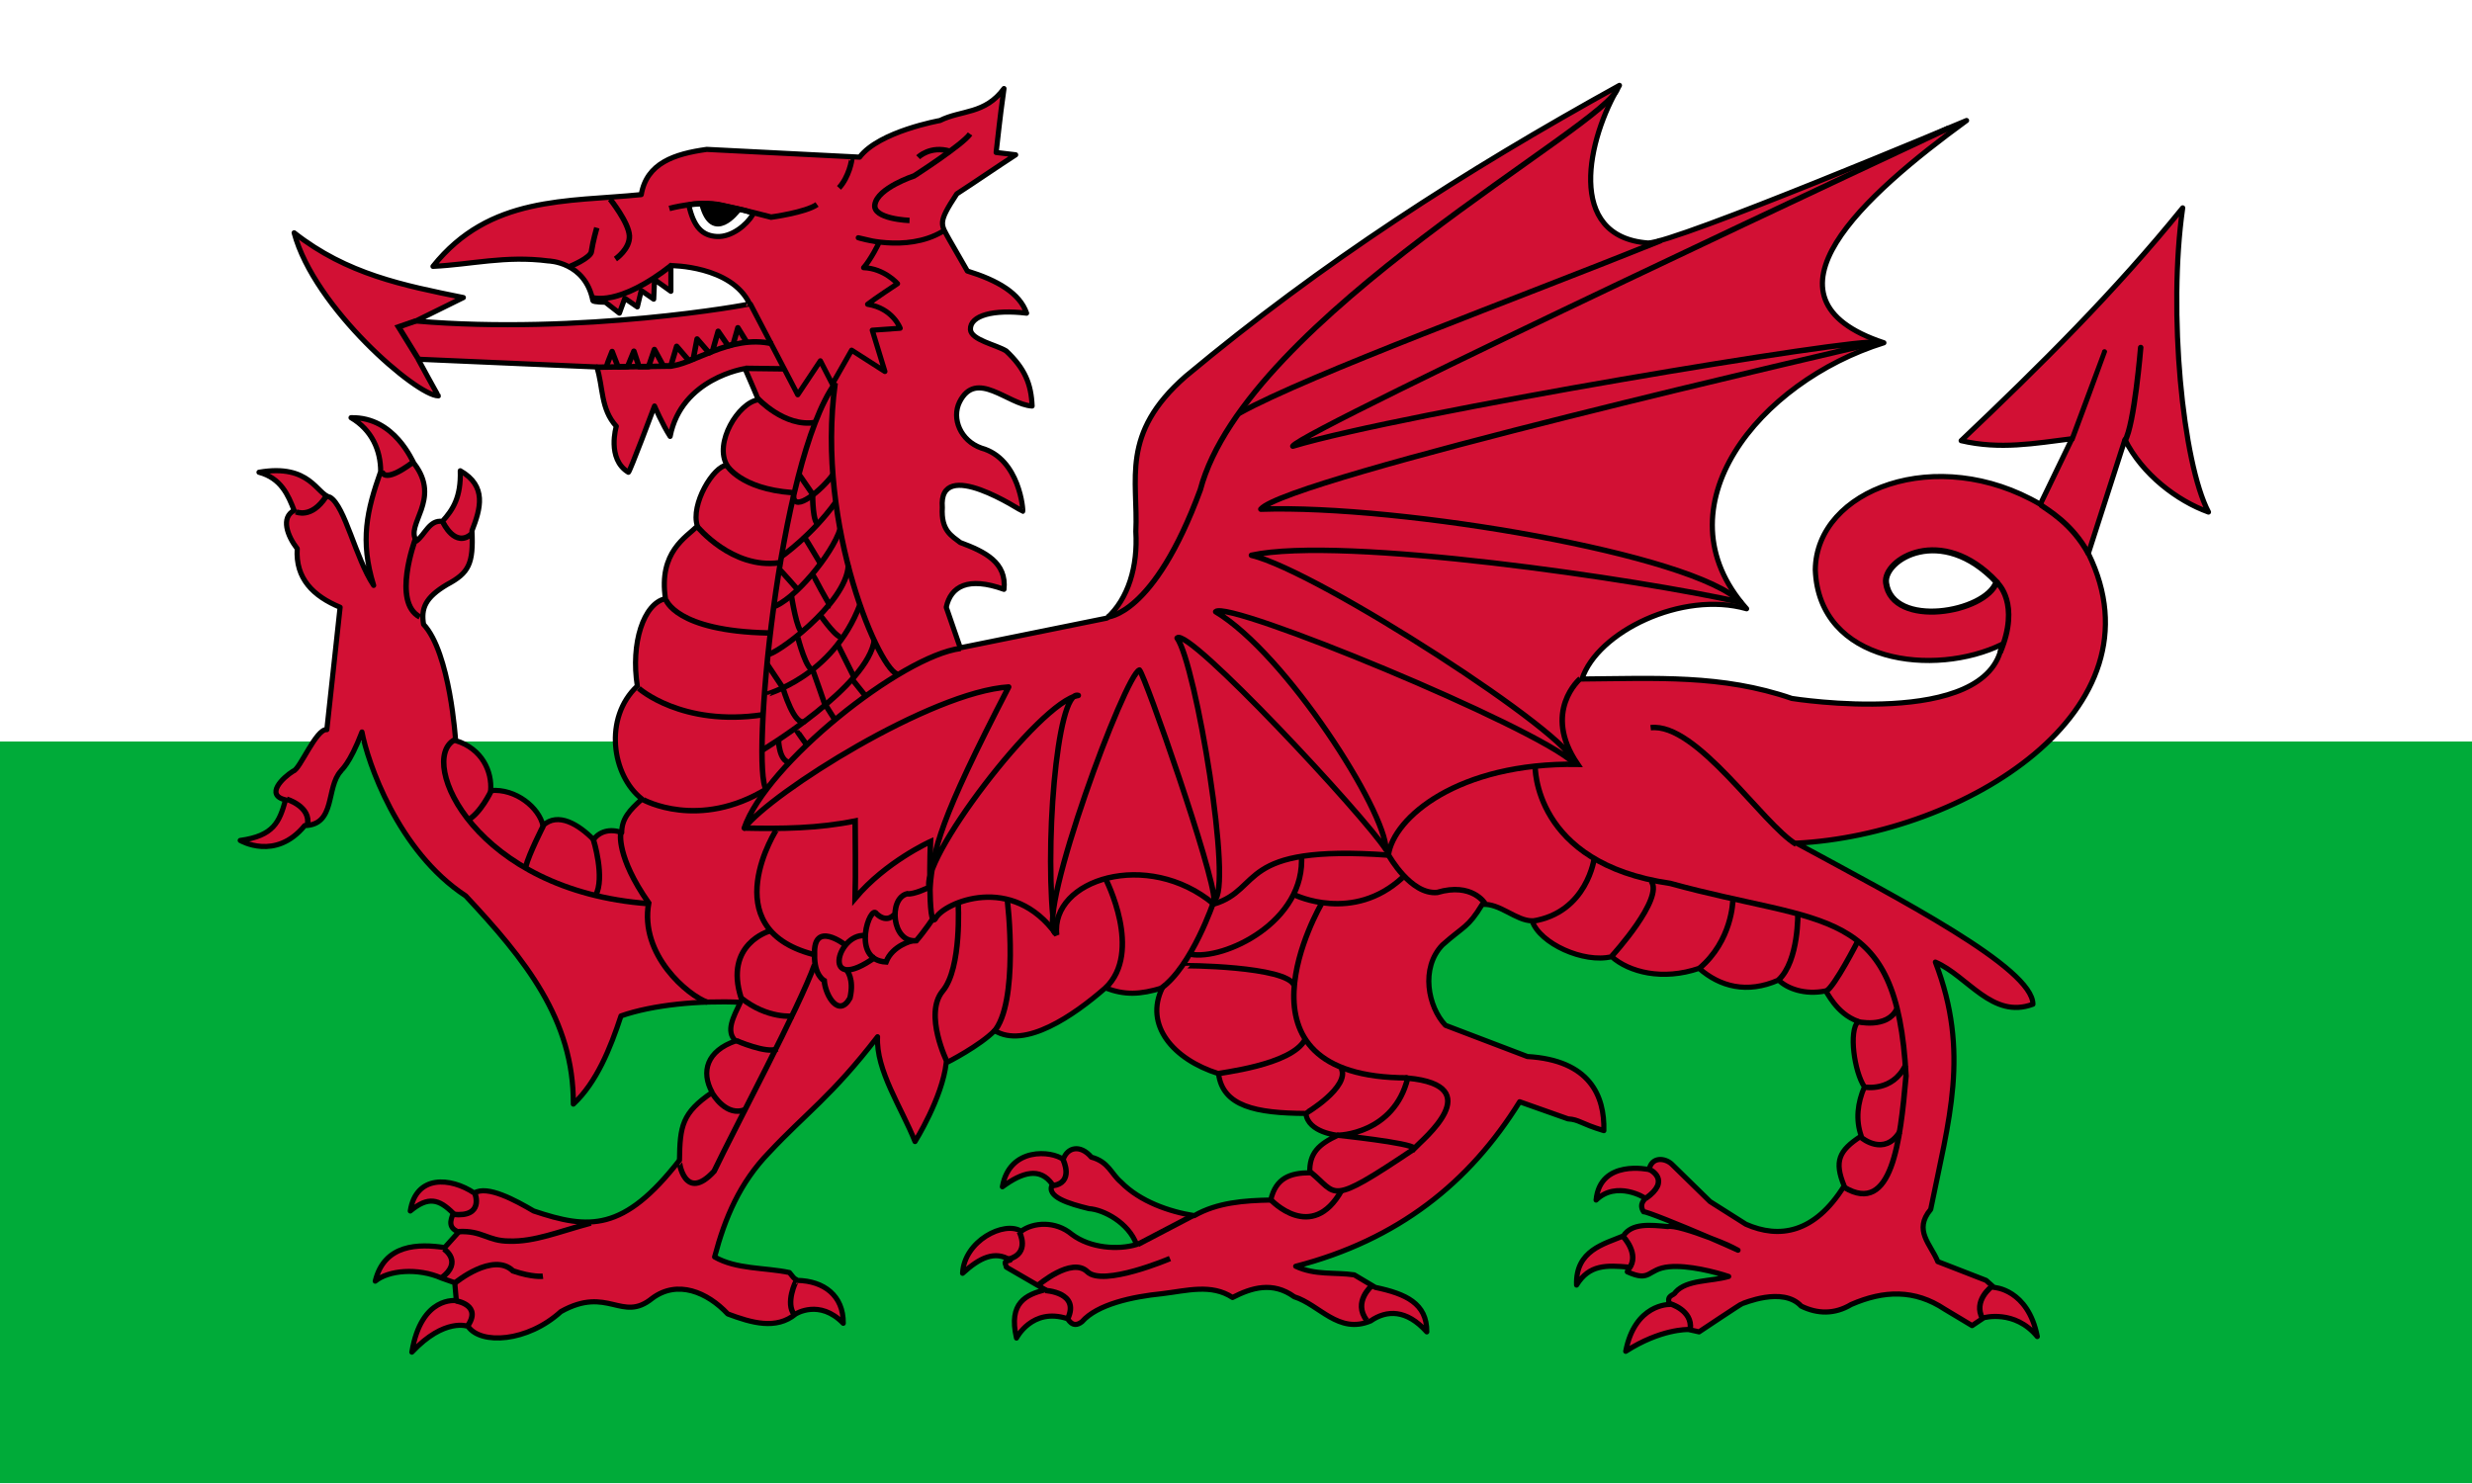
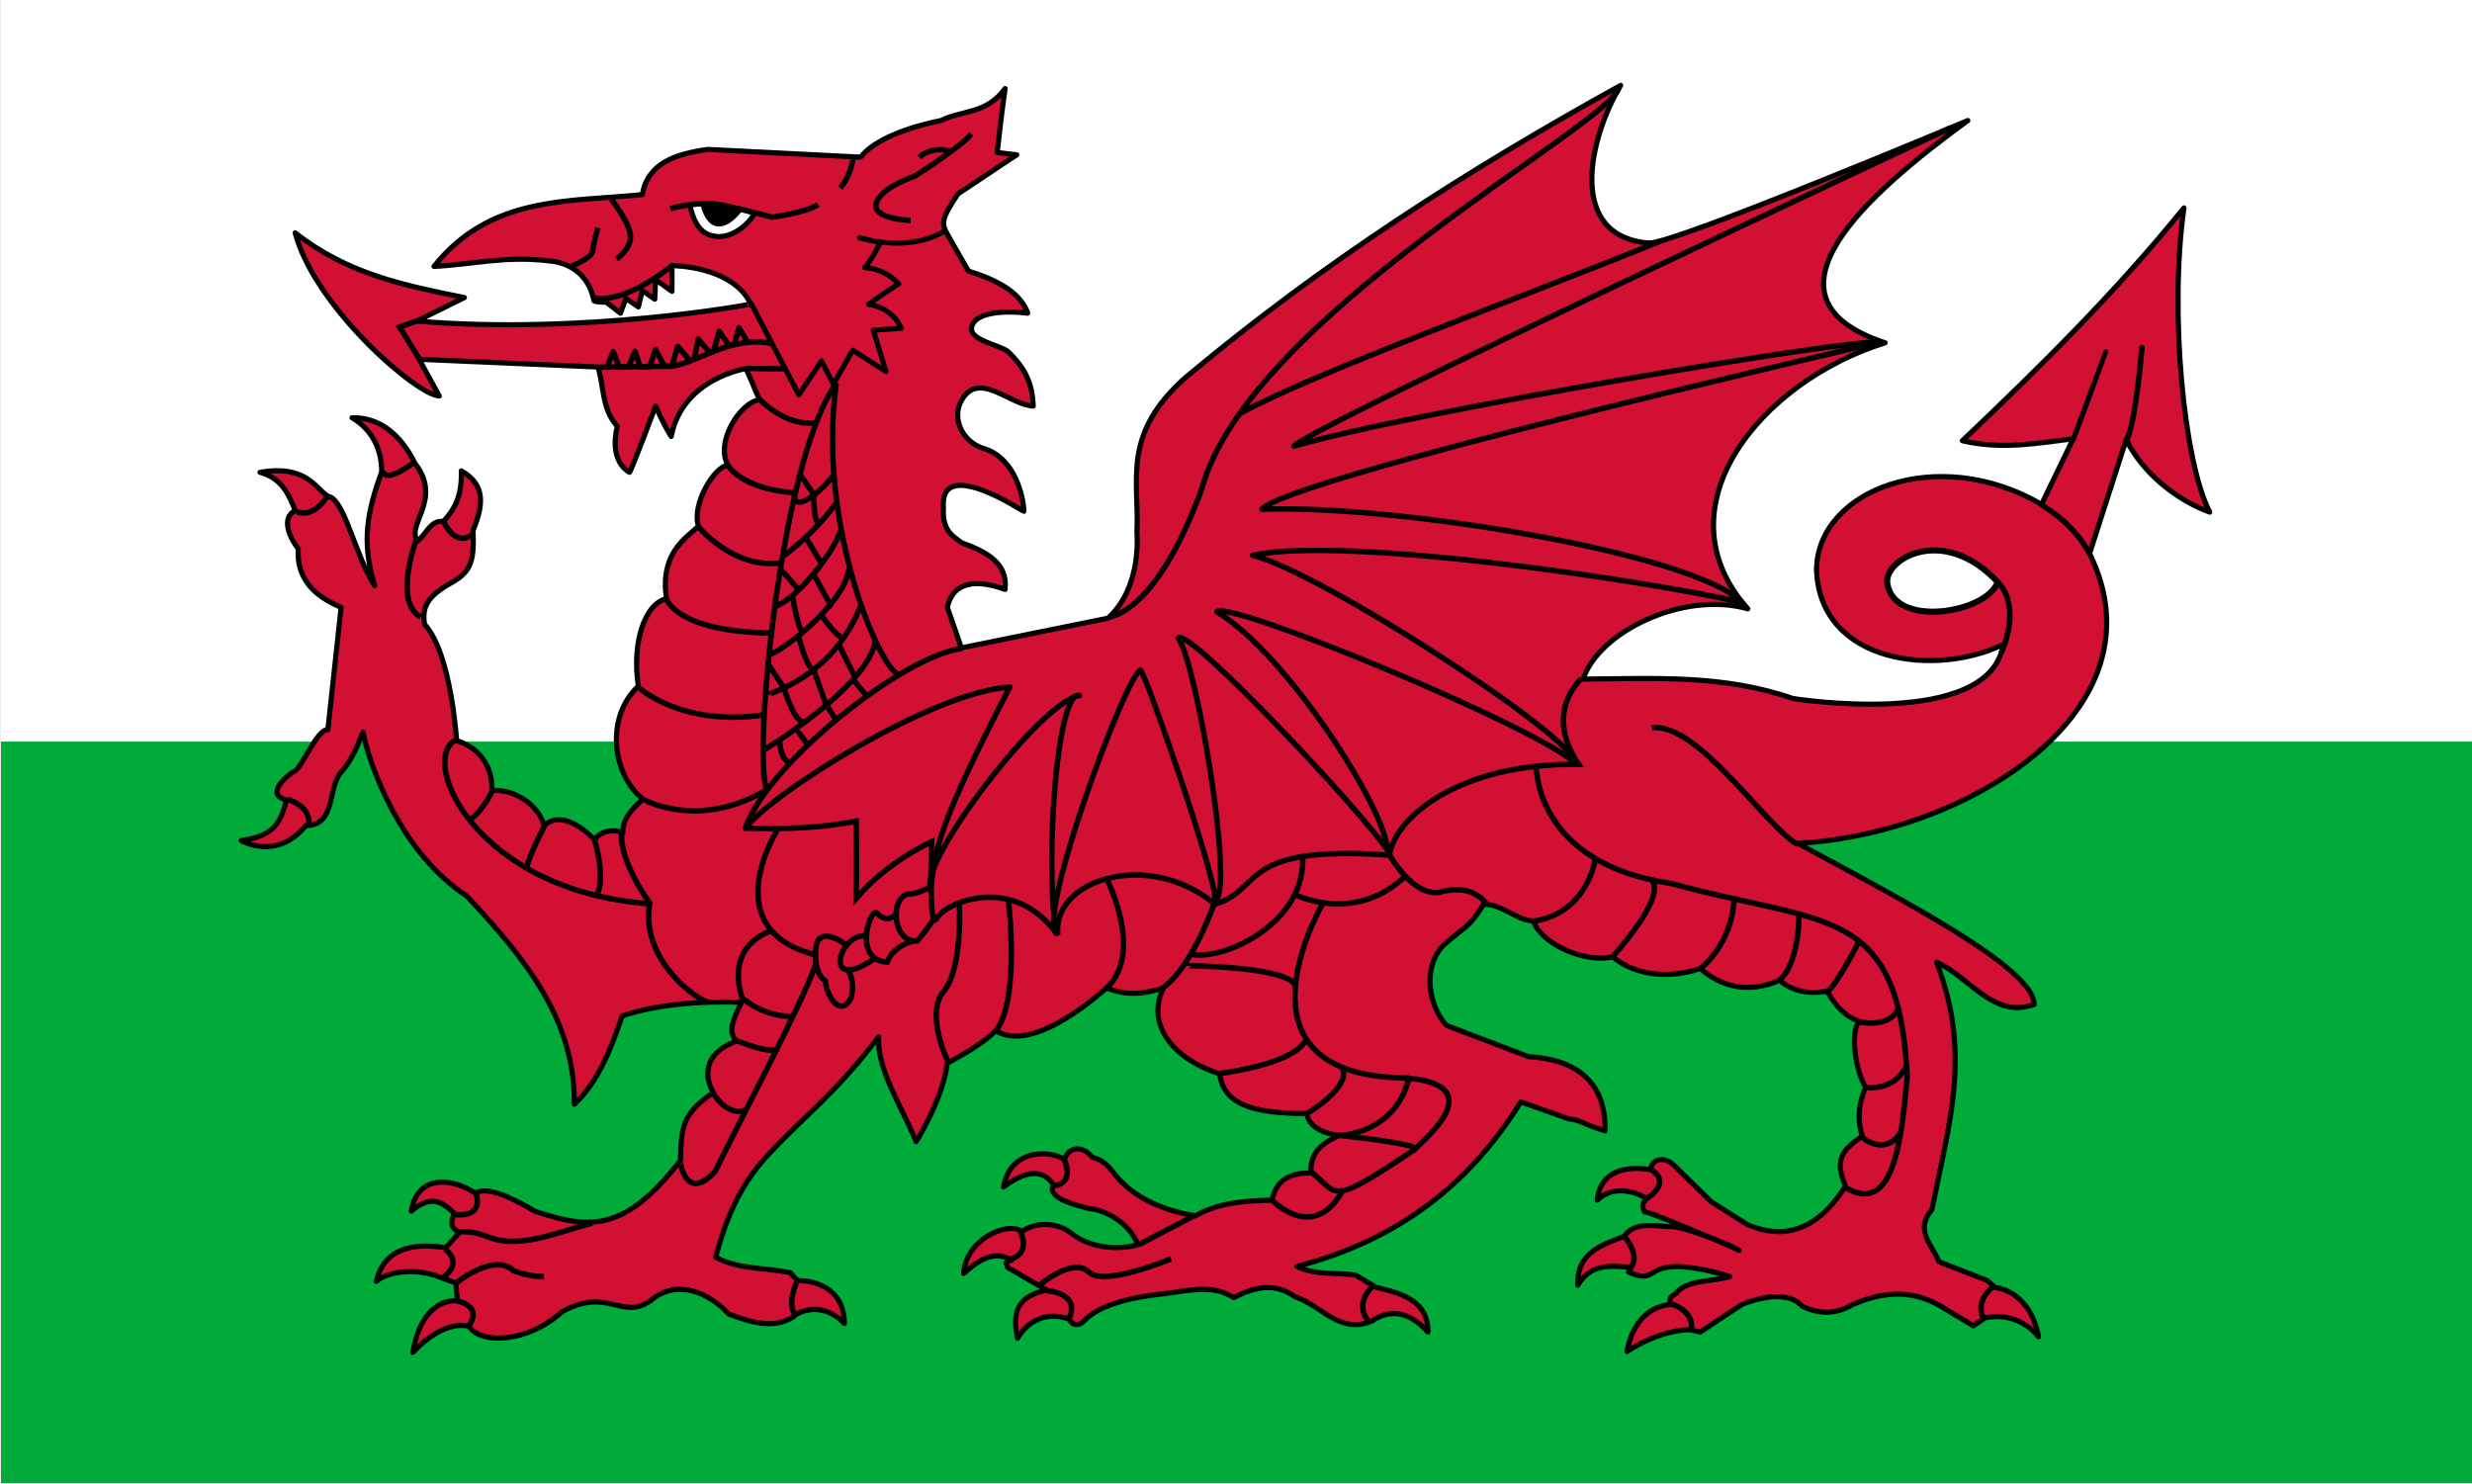
- <svg xmlns="http://www.w3.org/2000/svg" height="496.063" width="826.76">
+ <svg xmlns="http://www.w3.org/2000/svg" height="496.063" width="826.76" viewBox="0 0 826 496">
  <defs id="defs550">
    </defs>
  <rect height="248.031" id="rect667" style="font-size:12;fill:#ffffff;fill-rule:evenodd;stroke-width:1pt;fill-opacity:1;" width="826.76" x="0" y="0" />
  <rect height="248.031" id="rect669" style="font-size:12;fill:#00ab39;fill-rule:evenodd;stroke-width:1pt;fill-opacity:1;" width="826.76" x="0" y="248.032" />
  <path style="font-size:12;fill:#d21034;fill-rule:evenodd;stroke:#000000;stroke-width:1.723;stroke-linejoin:round;" d="m 541.625,28.562 c -52.282,28.904 -99.066,58.983 -145.062,97.312 -22.061,19.27 -15.835,34.632 -16.688,51.938 0.711,11.618 -2.511,22.427 -9.656,28.938 -16.35,3.306 -32.714,6.631 -49.062,9.938 -1.566,-4.523 -3.122,-9.04 -4.688,-13.562 1.495,-6.94 7.231,-10.352 19.312,-6 0.952,-8.923 -6.227,-12.555 -14.625,-15.656 -2.885,-2.246 -6.468,-3.971 -6,-11.688 -1.412,-17.467 26.615,1.25 26.875,1.25 0.261,0 -0.933,-17.627 -13.812,-21.156 -7.022,-2.485 -9.993,-9.892 -7.312,-15.375 5.618,-11.209 16.193,0.878 24.281,1.312 -0.303,-7.317 -2.386,-12.531 -8.688,-18.438 -3.392,-2.087 -11.722,-3.657 -11.938,-7.156 -0.177,-4.752 7.807,-6.784 18.781,-5.469 -2.288,-6.66 -9.668,-10.968 -19.812,-14.094 -2,-3.479 -4,-6.959 -6,-10.438 -2.841,-5.26 -4.115,-5.402 2.469,-15.375 5.915,-3.827 13.774,-9.236 19.688,-13.062 -2.175,-0.261 -4.356,-0.52 -6.531,-0.781 0.869,-7.131 0.969,-9.531 2.625,-21.375 -6.346,8.672 -14.275,7.122 -21.406,10.688 0,0 -20.33,3.609 -26.875,12.25 -0.261,0 -51.125,-2.594 -51.125,-2.594 -10.84,1.51 -20.099,4.582 -21.906,15.125 -24.792,2.502 -50.755,0.289 -69.656,24 12.87,-0.609 24.136,-3.674 38.594,-1.812 0,0 12.321,0.233 14.875,13.281 0.261,0.521 4.188,0.531 4.188,0.531 1.566,1.217 3.122,2.439 4.688,3.656 0.609,-1.652 1.204,-3.317 1.812,-4.969 1.392,0.957 2.796,1.918 4.188,2.875 0.434,-1.826 0.878,-3.643 1.312,-5.469 1.392,0.957 2.764,1.918 4.156,2.875 0.087,-2.174 0.195,-4.357 0.281,-6.531 1.827,1.304 3.643,2.602 5.469,3.906 l 0,-8.594 c 0,0 20.192,-0.047 26.344,12.781 0.262,0.261 -56.669,10.463 -111.656,5.75 5.306,-2.609 10.601,-5.235 15.906,-7.844 -20.05,-4.076 -38.901,-7.761 -56.594,-21.656 6.677,25.137 41.181,54.663 48.25,54.531 0,0.261 -6.781,-12.25 -6.781,-12.25 19.916,0.87 39.835,1.725 59.75,2.594 2.175,6.61 1.213,14.02 6.531,19.844 0,0 -3.299,10.925 4.031,15.375 0.262,0.521 8.75,-22.156 8.75,-22.156 0,0 2.6,6.1 5.219,10.156 3.795,-19.508 25.031,-22.688 25.031,-22.688 0,0 4.438,10.177 4.438,10.438 -6.636,0.96 -14.89,14.486 -10.438,21.906 -4.45,0.085 -12.351,13.186 -9.906,20.344 -3.741,3.723 -13.059,8.686 -10.688,24.281 -7.334,1.572 -11.676,14.991 -9.406,29.219 -11.349,10.564 -8.563,29.956 1.562,37.812 -4.203,3.74 -6.79,6.616 -6.781,11.219 -3.996,-1.485 -7.679,-0.244 -9.406,2.375 -4.898,-5.021 -11.932,-9.418 -16.938,-4.719 -1.296,-5.94 -9.032,-12.475 -17.5,-11.719 0.496,-6.264 -2.755,-14.018 -11.719,-16.719 0,0 -1.814,-29.358 -10.719,-38.875 -0.873,-5.326 0.51,-8.947 7.844,-13.312 7.323,-3.906 8.879,-6.935 8.344,-18 2.887,-7.396 5.081,-14.937 -3.906,-20.062 0.271,8.795 -2.429,13.031 -6,16.938 -4.266,-0.621 -5.755,4.357 -8.625,6.531 -4.016,-5.413 8.472,-13.799 -0.781,-25.844 -0.521,-0.523 -6.459,-15.723 -21.125,-15.375 6.971,4.082 9.919,10.951 9.906,18 -4.624,13.045 -6.974,23.127 -2.344,38.094 -6.093,-9.129 -9.549,-26.482 -14.594,-29.5 -4.422,-0.863 -6.582,-11.322 -23.75,-8.344 7.406,1.992 9.757,7.647 11.75,12.781 -4.541,2.342 -2.285,8.519 1.031,12.781 -0.63,10.015 5.37,15.866 14.344,19.594 -1.478,13.653 -2.959,27.284 -4.438,40.938 -3.565,-0.455 -9.051,13.425 -11.219,13.844 -3.489,2.171 -9.581,8.009 -2.594,9.656 -2.076,7.491 -4.001,12.008 -15.156,13.562 0,0 11.787,6.991 21.562,-4.969 10.474,-0.262 7.03,-12.752 12.094,-18.25 0,-0.26 2.874,-2.066 7.062,-13.062 1.832,9.819 11.908,39.889 34.688,54.812 19.856,21.256 36.175,41.33 36,69.656 7.75,-7.209 12.379,-18.625 15.938,-29.5 10.777,-3.748 26.192,-5.179 39.938,-4.562 -2.358,4.961 -4.997,9.722 -1.594,12.938 -9.593,3.295 -11.695,10.257 -7.844,17.219 -10.112,6.867 -10.777,11.28 -10.938,22.688 -18.708,23.985 -30.249,23.189 -48.781,16.969 -6.086,-3.572 -15.505,-8.714 -19.844,-6 -8.004,-5.334 -19.512,-6.127 -21.406,6 6.006,-4.978 9.592,-4.019 14.375,0.781 -0.962,2.436 -1.766,4.862 1.812,6.25 -1.566,1.739 -3.122,3.48 -4.688,5.219 -8.613,-1.324 -20.194,-1.25 -23.219,11.219 4.424,-3.665 14.24,-4.525 22.156,-1.031 1.479,0.522 2.958,1.04 4.438,1.562 0.174,2 0.358,4 0.531,6 0,0 -11.732,-1.811 -14.875,17.219 11,-11.702 18.781,-8.625 18.781,-8.625 4.239,6.205 19.84,5.271 31.062,-4.938 15.762,-8.812 20.357,3.852 30.531,-4.438 8.436,-6.292 18.417,-2.108 25.281,5.219 7.915,2.969 16.2,5.413 22.719,0 0,0 7.963,-5.081 15.906,3.125 0.087,-9.253 -6.47,-14.169 -15.375,-14.344 -0.87,-0.87 -0.359,0.34 -2.625,-2.625 -8.349,-1.74 -17.73,-1.034 -25.031,-5.219 3.442,-13.065 8.457,-24.904 18.25,-34.969 12.088,-12.958 20.987,-18.849 36.25,-38.688 -0.589,11.211 8.003,23.675 12.531,35.062 0,0 9.117,-14.555 10.438,-26.375 0.26,0 11.424,-5.81 16.188,-10.75 10.056,6.237 26.446,-4.993 37.031,-14.281 6.525,2.47 11.479,2.293 19.062,0 -6.088,12.39 3.521,23.884 18.781,28.688 1.411,10.938 12.459,13.227 29.219,13.312 0.706,6.436 10.688,7.312 10.688,7.312 -6.307,2.94 -9.595,5.886 -9.375,12.531 -6.465,0.044 -11.361,1.671 -13.062,9.125 -8.876,0.152 -17.922,0.833 -25.562,5.219 -8.175,-1.269 -18.121,-4.657 -24.531,-11.219 -3.306,-2.783 -4.131,-6.796 -9.906,-8.344 -3.66,-4.326 -8.039,-3.361 -9.406,0.781 -3.783,-2.955 -17.972,-4.328 -20.344,9.125 6.624,-4.848 12.564,-6.696 16.719,-0.781 -2.264,4.107 5.516,6.456 12.25,8.094 4.776,0.296 13.247,4.647 15.906,12 -6.16,1.869 -15.496,1.253 -21.656,-3.406 -5.476,-4.582 -12.873,-4.036 -16.938,-1.031 -5.64,-3.596 -19.071,3.192 -19.594,14.062 5.658,-5.184 10.809,-7.691 15.938,-4.406 -2.553,0.606 -1.583,0.855 -1.312,2.344 4.348,2.522 8.683,5.04 13.031,7.562 -6.394,1.687 -12.405,4.237 -9.625,16.156 0,0 5.208,-10.296 16.938,-6.5 0.261,-0.261 1.617,3.677 4.969,1.031 5.076,-5.776 16.682,-8.362 26.875,-9.375 8.18,-0.977 16.347,-3.387 23.469,1.281 6.341,-3.262 13.401,-5.456 20.625,-0.25 8.523,2.696 14.745,12.631 25.562,8.094 5.379,-3.723 11.99,-3.912 18.781,3.656 0.083,-9.543 -7.069,-12.742 -17.219,-14.875 -2.349,-1.393 -4.682,-2.796 -7.031,-4.188 -6.522,-0.957 -13.072,0.199 -19.594,-2.875 34.134,-8.824 58.062,-27.859 74.906,-55.031 5.392,1.913 10.764,3.805 16.156,5.719 3.825,0.245 4.117,1.575 12,3.938 0.297,-11.614 -4.689,-23.577 -25.562,-24.781 l -27.406,-10.438 c -5.817,-6.135 -8.446,-19.152 -1.031,-26.875 7.258,-6.463 8.524,-5.689 13.312,-13.562 5.822,-0.53 11.31,5.469 16.688,5.469 2.554,7.587 17.274,14.294 26.625,12 5.859,5.187 17.008,8.07 29.219,3.906 6.93,6.067 15.959,8.6 26.594,3.906 2.823,2.823 8.783,5.068 15.656,3.656 0.522,0 3.473,7.542 10.969,10.188 -3.268,3.176 -1.258,16.966 2.094,21.906 -2.288,5.302 -3.009,10.959 -1.062,16.438 -7.559,4.86 -9.098,8.476 -5.719,16.688 -9.899,15.906 -21.741,17.724 -32.875,12.812 -4.002,-2.522 -7.998,-5.071 -12,-7.594 -4.261,-4.175 -8.52,-8.325 -12.781,-12.5 -2.17,-2.037 -6.66,-2.678 -7.594,1.812 0,0 -16.4,-3.658 -17.719,10.188 6.797,-6.62 16.438,-0.792 16.438,-0.531 0,0.261 -2.296,1.823 -0.531,4.469 0.397,-0.331 11.973,4.32 22.281,8.75 5.6,2.123 6.831,2.786 9.281,4.094 -2.685,-1.229 -5.858,-2.623 -9.281,-4.094 -6.275,-2.378 -12.388,-4.279 -14.188,-3.812 -5.84,-0.545 -12.035,-1.27 -14.875,3.125 -6.277,2.656 -16.083,4.784 -15.656,16.438 4.239,-6.94 10.055,-6.647 17.469,-6 -0.174,0.522 -0.326,1.04 -0.5,1.562 8.05,3.666 6.523,-0.998 14.031,-1.688 6.277,-0.576 15.174,1.673 19.875,3.25 -5.913,1.739 -13.954,1.01 -17.75,5.219 -0.696,1.392 -3.131,0.823 -2.062,4.156 0,0 -11.534,-0.298 -14.625,15.656 11.728,-7.509 20.615,-7.281 20.875,-7.281 0.261,0 3.656,0.781 3.656,0.781 0,0 14.084,-9.406 14.344,-9.406 0.262,0 13.637,-5.923 19.812,0.781 5.389,2.649 11.153,2.818 16.719,-0.531 10.966,-4.77 21.23,-5.104 31.312,1.594 l 9.125,5.469 c 1.304,-0.869 2.602,-1.755 3.906,-2.625 0,0 10.329,-2.917 17.906,6.281 -3.132,-15.915 -14.5,-16.438 -14.5,-16.438 -0.87,-0.783 -1.756,-1.561 -2.625,-2.344 -5.392,-2.087 -10.764,-4.194 -16.156,-6.281 -2.354,-5.826 -8.268,-10.465 -2.375,-17.469 6.02,-29.926 13.217,-52.401 1.562,-82.719 10.871,4.696 19.005,19.217 32.625,14.094 0,-12.176 -44.822,-35.294 -79.062,-53.875 56.094,-2.87 123.515,-44.277 97.594,-96.906 4.088,-12.697 8.162,-25.397 12.25,-38.094 5.77,11.623 17.453,20.483 27.938,24.25 -8.641,-16.496 -13.6,-66.93 -8.625,-101.75 -22.603,27.922 -47.563,52.702 -74.094,77.875 13.05,3.05 24.453,0.904 37.062,-0.656 -3.566,7.305 -7.029,14.633 -10.594,21.938 -34.473,-20.188 -74.947,-5.038 -75.25,21.906 1.179,31.42 40.028,35.886 62.438,24.938 -4.443,28.647 -70.281,18.094 -70.281,18.094 -23.394,-8.064 -45.614,-6.683 -70.188,-6.5 5.106,-15.71 33.461,-29.652 55.062,-23.5 -30.243,-33.909 4.274,-76.008 45.906,-88.969 -45.376,-14.966 -6.305,-49.558 27.656,-74.344 0,0 -97.66,41.101 -106.562,40.969 C 523.401,79.186 531.02,46.237 541.625,28.562 z M 230.355,68.537 c 1.006,-0.545 7.478,-0.741 11.714,0.291 4.404,1.073 9.746,1.692 9.672,3.003 -2.039,3.412 -7.032,7.527 -11.954,7.279 -4.922,-0.248 -7.792,-3.178 -9.431,-10.573 z" id="path554" />
  <path d="m 667.731,194.658 c -3.6,10.371 -34.84,15.678 -36.935,0.325 -1.066,-7.816 18.503,-19.872 36.935,-0.325 z" id="path555" style="font-size:12px;fill:#ffffff;fill-rule:evenodd;stroke:#000000;stroke-width:1.525pt" />
  <path d="M 715.956 116.251 C 715.956 116.251 713.82 142.166 710.688 147.435 " id="path556" style="font-size:12;fill:none;fill-rule:evenodd;stroke:#000000;stroke-width:1.378pt;stroke-linecap:round;" />
  <path d="M 703.853 117.675 C 703.853 117.817 693.031 146.866 693.031 146.866 " id="path557" style="font-size:12;fill:none;fill-rule:evenodd;stroke:#000000;stroke-width:1.725;stroke-dasharray:none;stroke-linecap:round;" />
  <path d="M 682.472 168.838 C 684.639 170.524 693.011 174.992 698.541 185.334 " id="path558" style="font-size:12;fill:none;fill-rule:evenodd;stroke:#000000;stroke-width:1.378pt;" />
  <path d="m 668.031,194.999 c 0,0 7.79,6.799 0.936,23.205" id="path559" style="font-size:12;fill:none;fill-rule:evenodd;stroke:#000000;stroke-width:1.378pt;" />
  <path d="M 552.061 243.408 C 567.441 241.557 589.51 275.731 600.759 282.424 " id="path560" style="font-size:12;fill:none;fill-rule:evenodd;stroke:#000000;stroke-width:1.378pt;" />
  <path d="M 666.118 430.372 C 666.118 430.372 659.71 435.07 663.128 441.194 " id="path561" style="font-size:12;fill:none;fill-rule:evenodd;stroke:#000000;stroke-width:1.378pt;" />
  <path d="M 558.469 436.067 C 558.469 436.067 566.157 438.203 565.304 444.611 " id="path562" style="font-size:12;fill:none;fill-rule:evenodd;stroke:#000000;stroke-width:1.378pt;" />
  <path d="M 542.948 413.712 C 542.948 413.712 548.501 419.551 544.799 424.391 " id="path563" style="font-size:12;fill:none;fill-rule:evenodd;stroke:#000000;stroke-width:1.378pt;" />
  <path d="M 551.776 391.214 C 551.776 391.214 559.18 394.773 550.352 400.897 " id="path564" style="font-size:12;fill:none;fill-rule:evenodd;stroke:#000000;stroke-width:1.378pt;" />
  <path d="M 458.793 430.087 C 458.793 430.087 452.385 435.498 457.085 441.622 " id="path565" style="font-size:12;fill:none;fill-rule:evenodd;stroke:#000000;stroke-width:1.378pt;" />
  <path d="M 349.577 431.654 C 349.577 431.654 361.254 432.223 357.124 441.051 " id="path566" style="font-size:12;fill:none;fill-rule:evenodd;stroke:#000000;stroke-width:1.378pt;" />
  <path d="M 340.891 412.003 C 340.891 412.003 344.792 419.233 337.245 421.226 " id="path567" style="font-size:12;fill:none;fill-rule:evenodd;stroke:#000000;stroke-width:1.378pt;" />
  <path d="M 355.557 387.938 C 355.557 387.938 359.403 395.627 351.997 396.624 " id="path568" style="font-size:12;fill:none;fill-rule:evenodd;stroke:#000000;stroke-width:1.378pt;" />
  <path d="M 347.156 429.945 C 347.156 429.945 358.405 420.262 363.674 425.388 C 368.942 430.514 391.298 420.975 391.298 420.975 " id="path569" style="font-size:12;fill:none;fill-rule:evenodd;stroke:#000000;stroke-width:1.378pt;" />
  <path d="M 398.988 406.592 L 380.477 416.274 " id="path570" style="font-size:12;fill:none;fill-rule:evenodd;stroke:#000000;stroke-width:1.378pt;" />
  <path d="M 425.046 401.324 C 425.046 401.324 438.715 415.991 448.683 398.19 " id="path571" style="font-size:12;fill:none;fill-rule:evenodd;stroke:#000000;stroke-width:1.378pt;" />
  <path d="M 438.289 392.067 C 447.544 399.471 443.752 403.908 472.802 384.401 " id="path572" style="font-size:12;fill:none;fill-rule:evenodd;stroke:#000000;stroke-width:1.378pt;" />
  <path d="M 447.117 379.679 C 447.117 379.679 471.893 382.243 473.032 384.094 C 475.881 381.103 498.004 363.183 470.807 360.621 C 466.252 379.275 447.544 379.964 447.117 379.679 z " id="path573" style="font-size:12;fill:none;fill-rule:evenodd;stroke:#000000;stroke-width:1.378pt;" />
  <path d="M 152.427 435.116 C 152.427 435.116 161.55 436.452 156.209 443.794 " id="path574" style="font-size:12;fill:none;fill-rule:evenodd;stroke:#000000;stroke-width:1.378pt;" />
  <path d="M 148.422 417.759 C 148.422 417.759 155.097 421.988 147.532 427.55 " id="path575" style="font-size:12;fill:none;fill-rule:evenodd;stroke:#000000;stroke-width:1.378pt;" />
  <path d="M 158.881 399.29 C 158.881 399.29 161.996 407.3 151.537 406.188 " id="path576" style="font-size:12;fill:none;fill-rule:evenodd;stroke:#000000;stroke-width:1.378pt;" />
  <path d="M 152.204 429.108 C 152.204 429.108 164.889 418.649 171.564 425.103 C 178.018 427.329 181.577 426.883 181.577 426.883 " id="path578" style="font-size:12;fill:none;fill-rule:evenodd;stroke:#000000;stroke-width:1.378pt;" />
  <path d="M 266.358 428.441 C 266.135 428.441 262.575 436.006 265.691 439.788 " id="path579" style="font-size:12;fill:none;fill-rule:evenodd;stroke:#000000;stroke-width:1.378pt;" />
  <path d="M 153.318 411.974 C 161.328 411.529 163.053 415.146 170.341 415.146 C 178.737 415.402 186.918 411.974 197.6 409.081 " id="path580" style="font-size:12;fill:none;fill-rule:evenodd;stroke:#000000;stroke-width:1.378pt;" />
  <path d="M 99.022 171.205 C 99.022 171.205 104.14 173.653 109.036 166.088 " id="path581" style="font-size:12;fill:none;fill-rule:evenodd;stroke:#000000;stroke-width:1.378pt;" />
  <path d="M 95.907 267.334 C 95.907 267.334 104.14 269.782 102.805 276.013 " id="path582" style="font-size:12;fill:none;fill-rule:evenodd;stroke:#000000;stroke-width:1.378pt;" />
  <path d="M 127.727 157.409 C 127.727 157.409 127.727 162.304 137.963 154.739 " id="path583" style="font-size:12;fill:none;fill-rule:evenodd;stroke:#000000;stroke-width:1.378pt;" />
  <path d="M 138.854 180.552 C 138.854 180.552 131.065 201.469 140.411 206.363 " id="path584" style="font-size:12;fill:none;fill-rule:evenodd;stroke:#000000;stroke-width:1.378pt;" />
  <path d="M 148.199 174.766 C 148.199 174.766 152.204 183.445 157.768 178.549 " id="path585" style="font-size:12;fill:none;fill-rule:evenodd;stroke:#000000;stroke-width:1.378pt;" />
  <path d="M 139.744 119.803 L 133.29 109.345 L 139.076 107.342 " id="path586" style="font-size:12;fill:none;fill-rule:evenodd;stroke:#000000;stroke-width:1.378pt;" />
  <path d="M 204.053 66.621 C 204.053 66.621 210.283 74.409 210.505 78.859 C 210.728 83.309 205.833 86.647 205.833 86.647 " id="path587" style="font-size:12;fill:none;fill-rule:evenodd;stroke:#000000;stroke-width:1.378pt;" />
  <path d="M 199.601 76.189 C 199.601 76.189 198.267 80.862 197.822 83.977 C 197.822 86.202 190.7 89.095 190.7 89.095 " id="path588" style="font-size:12;fill:none;fill-rule:evenodd;stroke:#000000;stroke-width:1.378pt;" />
  <path d="M 284.828 53.047 C 285.05 53.269 283.937 59.277 280.599 62.838 " id="path589" style="font-size:12;fill:none;fill-rule:evenodd;stroke:#000000;stroke-width:1.378pt;" />
  <path d="m 223.857,69.736 c 0,0 9.774,-2.69 17.088,-1.165 7.245,1.489 16.958,4.058 16.958,4.058 0,0 11.57,-1.558 15.354,-4.228" id="path590" style="font-size:12;fill:none;fill-rule:evenodd;stroke:#000000;stroke-width:1.378pt;" />
  <path d="M 234.761 68.178 L 246.777 70.403 C 246.777 70.403 238.321 81.752 234.761 68.178 z " id="path592" style="font-size:12;fill-rule:evenodd;stroke:#000000;stroke-width:1.378pt;stroke-linejoin:round;" />
  <path d="M 251.004 101.779 L 266.804 132.042 L 274.369 120.693 L 278.375 128.481 L 284.828 117.133 L 295.954 124.253 L 291.726 110.457 L 301.071 109.79 C 301.071 109.79 298.623 103.114 290.167 101.779 C 292.393 99.999 300.181 94.881 300.181 94.881 C 300.181 94.881 295.732 89.763 288.833 89.54 C 291.058 87.093 294.173 81.084 293.951 81.084 C 293.729 81.084 287.052 79.527 287.052 79.527 C 287.052 79.527 302.852 84.645 315.09 77.524 " id="path593" style="font-size:12;fill:none;fill-rule:evenodd;stroke:#000000;stroke-width:1.723;stroke-linecap:round;stroke-linejoin:round;" />
  <path d="M 199.36 122.834 L 223.634 122.473 C 231.357 122.358 244.076 111.654 258.318 114.992 " id="path594" style="font-size:12;fill:none;fill-rule:evenodd;stroke:#000000;stroke-width:1.378pt;" />
  <path d="m 202.94,122.251 c 0,-0.223 1.78,-4.673 1.78,-4.673 l 1.984,5.144 3.193,-0.083 2.107,-5.158 1.73,5.177 3.173,0 1.957,-5.748 2.957,5.443 2.511,0.127 1.978,-6.63 4.077,4.749 1.481,-0.573 1.27,-6.631 4.028,4.638 1.155,-0.678 1.868,-6.535 3.346,4.86 1.684,-0.549 1.563,-5.493 3.11,5.048" id="path595" style="font-size:12;fill:none;fill-rule:evenodd;stroke:#000000;stroke-width:1.378pt;stroke-linejoin:round;" />
  <path d="M 304.188 73.741 C 304.188 73.741 291.725 73.296 292.615 68.401 C 293.507 62.838 305.745 58.832 305.745 58.832 C 305.745 58.832 321.988 48.374 324.436 44.813 " id="path596" style="font-size:12;fill:none;fill-rule:evenodd;stroke:#000000;stroke-width:1.378pt;" />
  <path d="M 307.079 52.602 C 307.079 52.602 311.085 48.596 317.761 50.599 " id="path597" style="font-size:12;fill:none;fill-rule:evenodd;stroke:#000000;stroke-width:1.378pt;" />
  <path d="M 207.612 278.683 C 207.612 278.683 206.055 286.471 216.958 302.048 C 213.843 319.404 230.153 333.044 236.607 335.269 " id="path598" style="font-size:12;fill:none;fill-rule:evenodd;stroke:#000000;stroke-width:1.378pt;" />
  <path d="M 151.917 247.548 C 139.679 254.447 158.881 298.042 216.958 302.27 " id="path599" style="font-size:12;fill:none;fill-rule:evenodd;stroke:#000000;stroke-width:1.378pt;" />
  <path d="M 198.442 280.789 C 198.442 280.789 202.494 293.592 199.156 299.601 " id="path600" style="font-size:12;fill:none;fill-rule:evenodd;stroke:#000000;stroke-width:1.378pt;" />
  <path d="M 181.734 276.2 C 181.734 276.2 176.905 285.582 175.792 290.032 " id="path601" style="font-size:12;fill:none;fill-rule:evenodd;stroke:#000000;stroke-width:1.378pt;" />
  <path d="M 164.275 264.527 C 164.275 264.527 160.66 272.23 156.209 274.456 " id="path602" style="font-size:12;fill:none;fill-rule:evenodd;stroke:#000000;stroke-width:1.378pt;" />
  <path d="M 370.276 206.363 C 370.276 206.363 385.852 206.141 401.429 163.862 C 416.783 106.007 538.502 41.475 540.95 29.459 " id="path603" style="font-size:12;fill:none;fill-rule:evenodd;stroke:#000000;stroke-width:1.378pt;" />
  <path d="M 414.618 138.138 C 437.485 125.445 508.094 99.563 555.192 80.577 " id="path604" style="font-size:12;fill:none;fill-rule:evenodd;stroke:#000000;stroke-width:1.378pt;stroke-linecap:round;" />
  <path d="M 651.728 42.86 C 651.728 42.86 435.535 143.876 432.388 149.227 C 468.893 138.211 623.721 112.407 627.498 114.61 C 618.372 116.813 430.5 159.925 421.688 170.311 C 468.577 168.737 566.763 185.416 582.182 201.465 C 548.824 193.913 449.067 179.122 418.542 185.73 C 440.886 191.081 526.481 246.467 526.481 255.278 C 513.579 243.006 410.674 200.521 406.584 204.613 C 430.184 218.774 463.544 271.327 463.542 284.23 C 456.619 273.216 397.142 209.332 393.681 213.423 C 399.975 222.236 412.447 297.645 406.071 301.14 C 406.071 292.014 382.981 226.011 381.093 224.123 C 376.372 225.381 346.941 304.651 352.772 312.022 C 348.996 285.589 353.4 230.418 360.638 232.62 C 347.737 234.508 306.56 288.8 310.965 297.297 C 312.224 283.765 314.065 274.79 337.351 229.788 C 311.546 231.36 258.049 265.034 248.921 276.992 C 256.16 255.594 301.476 219.402 321.302 216.885 " id="path605" style="font-size:12;fill:none;fill-rule:evenodd;stroke:#000000;stroke-width:1.378pt;stroke-linejoin:round;" />
  <path d="M 249.28 123.212 L 262.255 123.373 " id="path606" style="font-size:12;fill:none;fill-rule:evenodd;stroke:#000000;stroke-width:1.378pt;" />
  <path d="M 198.025 99.519 C 198.025 99.519 206.747 102.857 224.837 88.536 " id="path607" style="font-size:12;fill:none;fill-rule:evenodd;stroke:#000000;stroke-width:1.378pt;" />
  <path d="M 256.28 264.055 C 251.112 257.379 260.156 154.867 279.324 128.162 C 272.648 176.403 294.83 225.72 300.429 225.505 " id="path608" style="font-size:12;fill:none;fill-rule:evenodd;stroke:#000000;stroke-width:1.378pt;" />
  <path d="M 253.264 133.115 C 253.264 133.115 262.31 143.022 272.648 141.299 " id="path609" style="font-size:12;fill:none;fill-rule:evenodd;stroke:#000000;stroke-width:1.378pt;" />
  <path d="M 243.144 155.728 C 243.144 155.728 247.666 163.481 264.895 164.773 " id="path610" style="font-size:12;fill:none;fill-rule:evenodd;stroke:#000000;stroke-width:1.378pt;" />
  <path d="M 233.187 176.118 C 233.187 176.118 244.866 190.401 260.587 188.248 " id="path611" style="font-size:12;fill:none;fill-rule:evenodd;stroke:#000000;stroke-width:1.378pt;" />
  <path d="M 222.684 200.523 C 222.684 200.523 225.913 211.076 256.927 211.722 " id="path612" style="font-size:12;fill:none;fill-rule:evenodd;stroke:#000000;stroke-width:1.378pt;" />
  <path d="M 213.638 230.244 C 213.638 230.244 228.068 243.164 255.204 239.073 " id="path613" style="font-size:12;fill:none;fill-rule:evenodd;stroke:#000000;stroke-width:1.378pt;" />
  <path d="M 215.146 267.501 C 215.146 267.501 233.666 277.838 256.495 263.84 " id="path614" style="font-size:12;fill:none;fill-rule:evenodd;stroke:#000000;stroke-width:1.378pt;" />
  <path d="M 528.497 227.013 C 528.497 227.013 515.575 237.997 527.635 255.656 C 487.577 255.011 466.043 273.531 464.32 286.021 C 413.279 282.361 422.54 297.437 405.956 302.389 C 383.774 283.868 351.254 294.206 353.408 312.726 C 338.547 291.836 315.72 301.959 312.921 307.127 C 310.121 312.296 311.198 281.499 311.198 281.499 C 311.198 281.499 296.338 288.176 285.999 300.451 C 286.216 292.268 285.999 278.915 285.999 274.608 C 273.581 277.12 261.592 277.262 248.742 276.977 " id="path615" style="font-size:12;fill:none;fill-rule:evenodd;stroke:#000000;stroke-width:1.378pt;" />
  <path d="M 259.992 277.09 C 259.776 277.09 238.62 310.358 271.786 319.188 " id="path616" style="font-size:12;fill:none;fill-rule:evenodd;stroke:#000000;stroke-width:1.378pt;" />
  <path d="M 310.768 296.79 C 310.768 296.79 305.383 299.374 303.445 298.943 C 296.984 300.451 298.275 315.527 306.459 314.665 C 309.258 311.435 312.274 306.912 312.274 306.912 " id="path617" style="font-size:12;fill:none;fill-rule:evenodd;stroke:#000000;stroke-width:1.378pt;" />
  <path d="M 299.137 305.835 C 299.137 305.835 296.769 309.067 293.107 305.62 C 291.168 302.175 284.278 321.127 296.338 321.772 C 298.491 316.172 305.168 314.665 305.168 314.665 " id="path618" style="font-size:12;fill:none;fill-rule:evenodd;stroke:#000000;stroke-width:1.378pt;" />
  <path d="M 289.23 312.941 C 279.754 312.295 274.586 333.186 292.892 320.051 " id="path619" style="font-size:12;fill:none;fill-rule:evenodd;stroke:#000000;stroke-width:1.378pt;" />
  <path d="M 282.554 315.958 C 282.554 315.958 272.001 307.774 272.433 319.188 C 272.216 326.294 275.662 328.017 275.662 328.017 C 276.092 333.186 280.616 340.507 284.276 333.832 C 285.784 327.371 283.2 324.571 283.2 324.571 " id="path620" style="font-size:12;fill:none;fill-rule:evenodd;stroke:#000000;stroke-width:1.378pt;" />
  <path d="M 227.206 388.318 C 226.991 388.318 228.929 402.533 238.836 391.764 C 245.727 377.336 267.479 336.632 272.433 322.633 " id="path621" style="font-size:12;fill:none;fill-rule:evenodd;stroke:#000000;stroke-width:1.378pt;" />
  <path d="M 257.357 311.435 C 257.357 311.435 242.066 315.742 247.881 333.832 C 256.71 340.94 265.325 339.862 265.325 339.862 " id="path622" style="font-size:12;fill:none;fill-rule:evenodd;stroke:#000000;stroke-width:1.378pt;" />
  <path d="M 246.158 348.047 C 246.158 348.047 256.495 352.569 259.941 350.846 " id="path623" style="font-size:12;fill:none;fill-rule:evenodd;stroke:#000000;stroke-width:1.378pt;" />
  <path d="M 238.303 365.776 C 238.303 365.776 242.927 373.89 249.389 371.089 " id="path624" style="font-size:12;fill:none;fill-rule:evenodd;stroke:#000000;stroke-width:1.378pt;" />
  <path d="M 320.459 301.959 C 320.459 301.959 321.75 323.71 315.29 331.463 C 308.828 339.216 316.803 355.319 316.803 355.319 " id="path625" style="font-size:12;fill:none;fill-rule:evenodd;stroke:#000000;stroke-width:1.378pt;" />
  <path d="M 336.826 300.882 C 337.041 301.312 340.917 335.555 332.302 345.246 " id="path626" style="font-size:12;fill:none;fill-rule:evenodd;stroke:#000000;stroke-width:1.378pt;" />
  <path d="M 369.776 293.991 C 369.776 293.991 382.412 318.44 369.705 330.5 " id="path627" style="font-size:12;fill:none;fill-rule:evenodd;stroke:#000000;stroke-width:1.378pt;" />
  <path d="M 405.956 301.527 C 405.956 301.527 398.633 323.28 388.296 330.601 " id="path628" style="font-size:12;fill:none;fill-rule:evenodd;stroke:#000000;stroke-width:1.378pt;" />
  <path d="M 441.922 302.389 C 441.922 302.389 407.894 360.537 470.78 360.537 " id="path629" style="font-size:12;fill:none;fill-rule:evenodd;stroke:#000000;stroke-width:1.378pt;" />
  <path d="M 395.619 323.063 C 395.619 322.848 430.464 323.16 432.832 329.62 " id="path630" style="font-size:12;fill:none;fill-rule:evenodd;stroke:#000000;stroke-width:1.378pt;" />
  <path d="M 407.033 359.246 C 407.464 358.814 432.015 356.445 436.538 347.615 " id="path631" style="font-size:12;fill:none;fill-rule:evenodd;stroke:#000000;stroke-width:1.378pt;" />
  <path d="M 436.563 372.458 C 436.779 372.458 451.613 363.553 448.599 357.306 " id="path632" style="font-size:12;fill:none;fill-rule:evenodd;stroke:#000000;stroke-width:1.378pt;" />
  <path d="M 435.246 285.806 C 436.968 308.419 409.187 321.341 398.203 319.188 " id="path633" style="font-size:12;fill:none;fill-rule:evenodd;stroke:#000000;stroke-width:1.378pt;" />
  <path d="M 433.093 299.374 C 433.093 299.374 452.476 308.85 469.057 293.559 " id="path634" style="font-size:12;fill:none;fill-rule:evenodd;stroke:#000000;stroke-width:1.378pt;" />
  <path d="M 464.535 286.238 C 464.535 286.238 471.858 299.374 480.687 298.513 C 492.316 295.067 496.623 302.174 496.623 302.174 " id="path635" style="font-size:12;fill:none;fill-rule:evenodd;stroke:#000000;stroke-width:1.378pt;" />
  <path d="M 513.422 256.087 C 513.422 256.087 512.56 288.822 558.647 295.497 C 610.119 309.712 634.454 302.174 637.47 359.891 C 635.532 381.858 632.802 406.669 616.866 397.192 " id="path636" style="font-size:12;fill:none;fill-rule:evenodd;stroke:#000000;stroke-width:1.378pt;" />
  <path d="M 622.61 380.565 C 622.61 380.565 630.217 386.956 635.386 378.558 " id="path637" style="font-size:12;fill:none;fill-rule:evenodd;stroke:#000000;stroke-width:1.378pt;" />
  <path d="M 623.618 363.628 C 623.618 363.628 633.017 365.325 637.324 356.281 " id="path638" style="font-size:12;fill:none;fill-rule:evenodd;stroke:#000000;stroke-width:1.378pt;" />
  <path d="M 620.982 341.687 C 620.982 341.687 631.149 344.221 634.379 337.544 " id="path639" style="font-size:12;fill:none;fill-rule:evenodd;stroke:#000000;stroke-width:1.378pt;" />
  <path d="M 621.317 314.88 C 621.317 314.88 613.59 330.006 610.791 331.514 " id="path640" style="font-size:12;fill:none;fill-rule:evenodd;stroke:#000000;stroke-width:1.378pt;" />
  <path d="M 601.289 305.19 C 601.289 305.19 601.721 321.341 594.829 327.802 " id="path641" style="font-size:12;fill:none;fill-rule:evenodd;stroke:#000000;stroke-width:1.378pt;" />
  <path d="M 579.538 301.312 C 579.538 301.312 579.323 314.665 568.339 323.925 " id="path642" style="font-size:12;fill:none;fill-rule:evenodd;stroke:#000000;stroke-width:1.378pt;" />
  <path d="M 539.05 319.834 C 539.265 319.618 556.709 300.451 552.187 294.636 " id="path643" style="font-size:12;fill:none;fill-rule:evenodd;stroke:#000000;stroke-width:1.378pt;" />
  <path d="M 533.235 286.883 C 533.235 286.883 530.936 305.336 512.415 308.135 " id="path644" style="font-size:12;fill:none;fill-rule:evenodd;stroke:#000000;stroke-width:1.378pt;" />
  <path d="M 254.866 250.979 C 254.866 250.979 290.523 229.598 292.461 213.877 " id="path645" style="font-size:12;fill:none;fill-rule:evenodd;stroke:#000000;stroke-width:1.378pt;" />
  <path d="M 256.065 232.397 C 256.065 232.182 278.395 226.704 287.656 202.153 " id="path646" style="font-size:12;fill:none;fill-rule:evenodd;stroke:#000000;stroke-width:1.378pt;" />
  <path d="M 256.71 218.829 C 258.65 219.69 283.077 202.097 283.724 189.176 " id="path647" style="font-size:12;fill:none;fill-rule:evenodd;stroke:#000000;stroke-width:1.378pt;" />
  <path d="M 258.218 203.108 C 265.325 201.17 278.401 185.355 280.985 176.956 " id="path648" style="font-size:12;fill:none;fill-rule:evenodd;stroke:#000000;stroke-width:1.378pt;" />
  <path d="M 261.449 186.094 C 261.449 186.094 271.571 178.987 279.324 168.219 " id="path649" style="font-size:12;fill:none;fill-rule:evenodd;stroke:#000000;stroke-width:1.378pt;" />
  <path d="M 265.369 165.906 C 265.584 171.721 274.806 163.858 278.467 158.904 " id="path650" style="font-size:12;fill:none;fill-rule:evenodd;stroke:#000000;stroke-width:1.378pt;" />
  <path d="M 285.354 227.66 L 289.662 233.043 " id="path651" style="font-size:12;fill:none;fill-rule:evenodd;stroke:#000000;stroke-width:1.378pt;" />
  <path d="M 276.246 236.047 L 279.108 240.581 " id="path652" style="font-size:12;fill:none;fill-rule:evenodd;stroke:#000000;stroke-width:1.378pt;" />
  <path d="M 266.403 244.242 C 266.403 244.457 269.848 249.196 269.848 249.196 " id="path653" style="font-size:12;fill:none;fill-rule:evenodd;stroke:#000000;stroke-width:1.378pt;" />
  <path d="M 260.372 247.688 C 260.372 247.688 260.587 254.579 264.033 255.009 " id="path654" style="font-size:12;fill:none;fill-rule:evenodd;stroke:#000000;stroke-width:1.378pt;" />
  <path d="M 261.879 230.244 C 261.879 230.244 265.756 243.381 269.202 241.226 " id="path655" style="font-size:12;fill:none;fill-rule:evenodd;stroke:#000000;stroke-width:1.378pt;" />
  <path d="M 271.786 223.997 C 272.001 224.429 276.093 236.274 276.093 236.274 " id="path656" style="font-size:12;fill:none;fill-rule:evenodd;stroke:#000000;stroke-width:1.378pt;" />
  <path d="M 280.401 216.029 L 285.569 226.367 " id="path657" style="font-size:12;fill:none;fill-rule:evenodd;stroke:#000000;stroke-width:1.378pt;" />
  <path d="M 274.58 206.118 C 274.796 206.333 280.186 214.092 281.692 213.015 " id="path658" style="font-size:12;fill:none;fill-rule:evenodd;stroke:#000000;stroke-width:1.378pt;" />
  <path d="M 266.833 213.23 C 266.833 213.23 269.848 225.075 272.216 223.997 " id="path659" style="font-size:12;fill:none;fill-rule:evenodd;stroke:#000000;stroke-width:1.378pt;" />
  <path d="M 256.539 222.12 L 262.095 230.459 " id="path660" style="font-size:12;fill:none;fill-rule:evenodd;stroke:#000000;stroke-width:1.378pt;" />
  <path d="M 264.68 199.231 C 264.68 199.231 266.618 211.722 268.34 211.292 " id="path661" style="font-size:12;fill:none;fill-rule:evenodd;stroke:#000000;stroke-width:1.378pt;" />
  <path d="M 271.884 192.113 C 271.884 192.328 277.385 202.678 277.816 202.678 " id="path662" style="font-size:12;fill:none;fill-rule:evenodd;stroke:#000000;stroke-width:1.378pt;" />
  <path d="M 260.802 190.616 C 261.017 190.616 266.833 197.293 266.833 197.293 " id="path663" style="font-size:12;fill:none;fill-rule:evenodd;stroke:#000000;stroke-width:1.378pt;" />
  <path d="M 269.417 180.279 C 269.632 180.495 274.371 188.463 274.371 188.463 " id="path664" style="font-size:12;fill:none;fill-rule:evenodd;stroke:#000000;stroke-width:1.378pt;" />
  <path d="M 271.786 165.851 C 271.786 165.851 271.786 175.11 273.724 175.327 " id="path665" style="font-size:12;fill:none;fill-rule:evenodd;stroke:#000000;stroke-width:1.378pt;" />
  <path d="M 267.264 158.743 L 272.001 165.634 " id="path666" style="font-size:12;fill:none;fill-rule:evenodd;stroke:#000000;stroke-width:1.378pt;" />
</svg>
